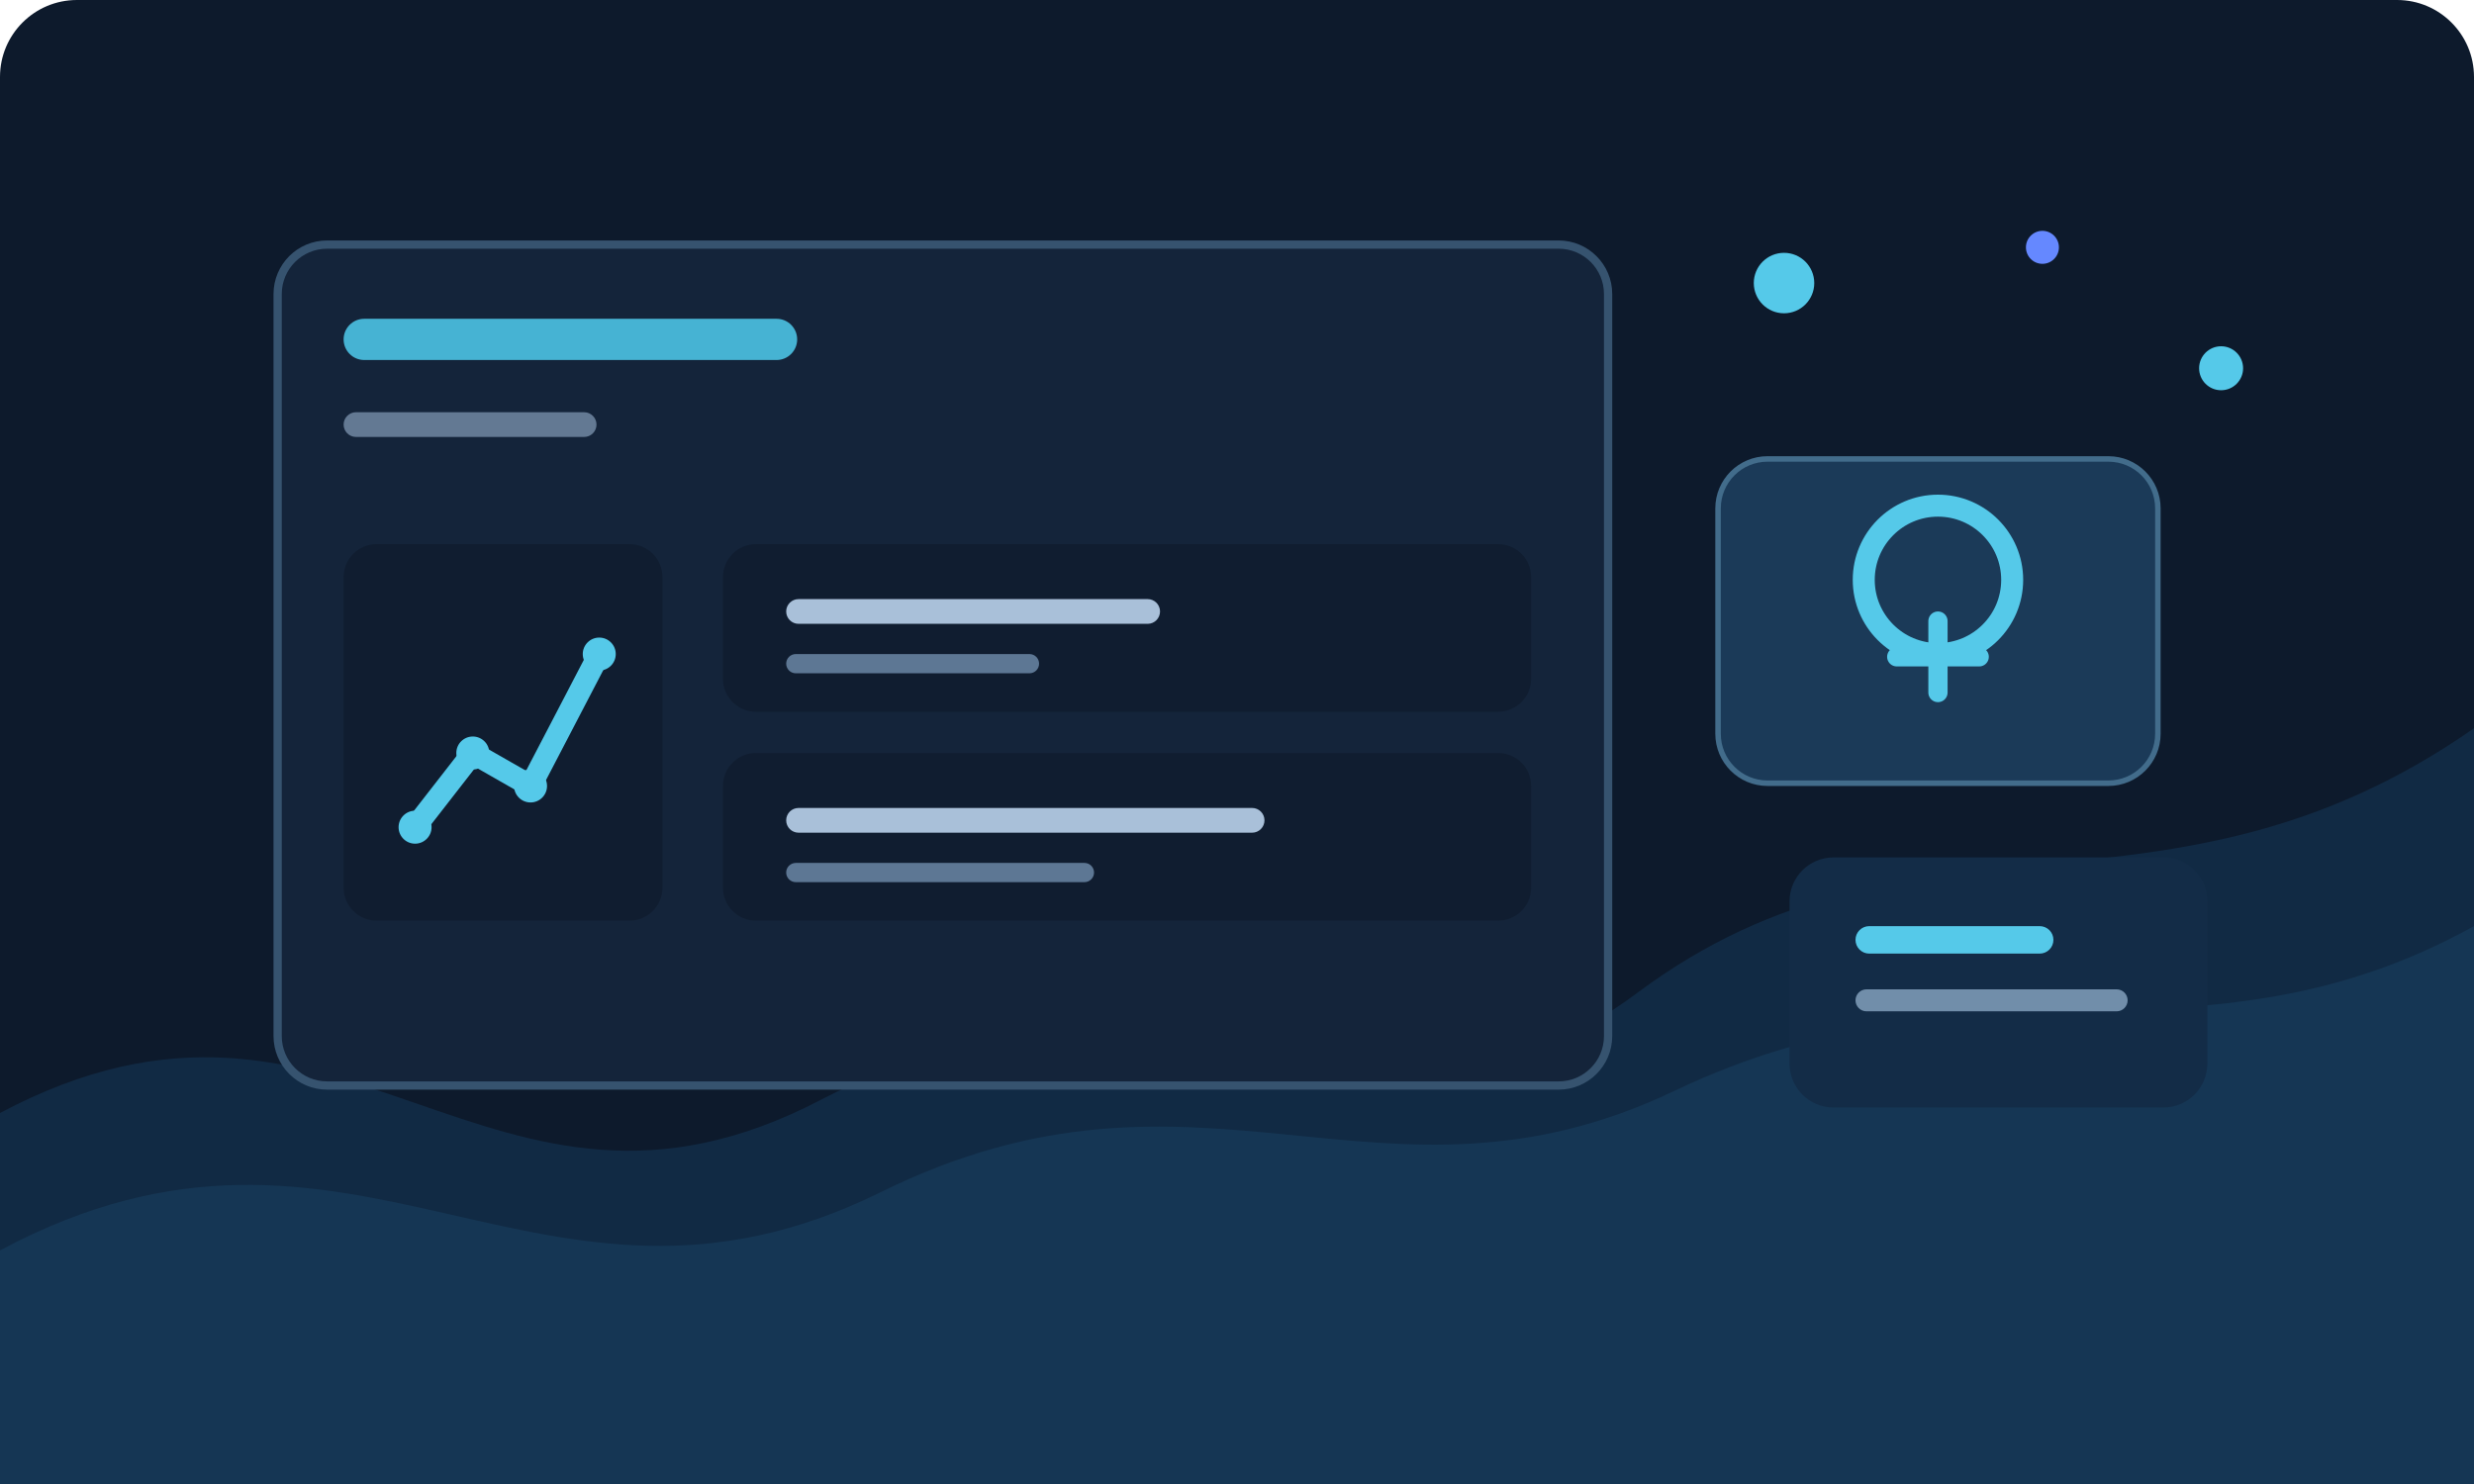
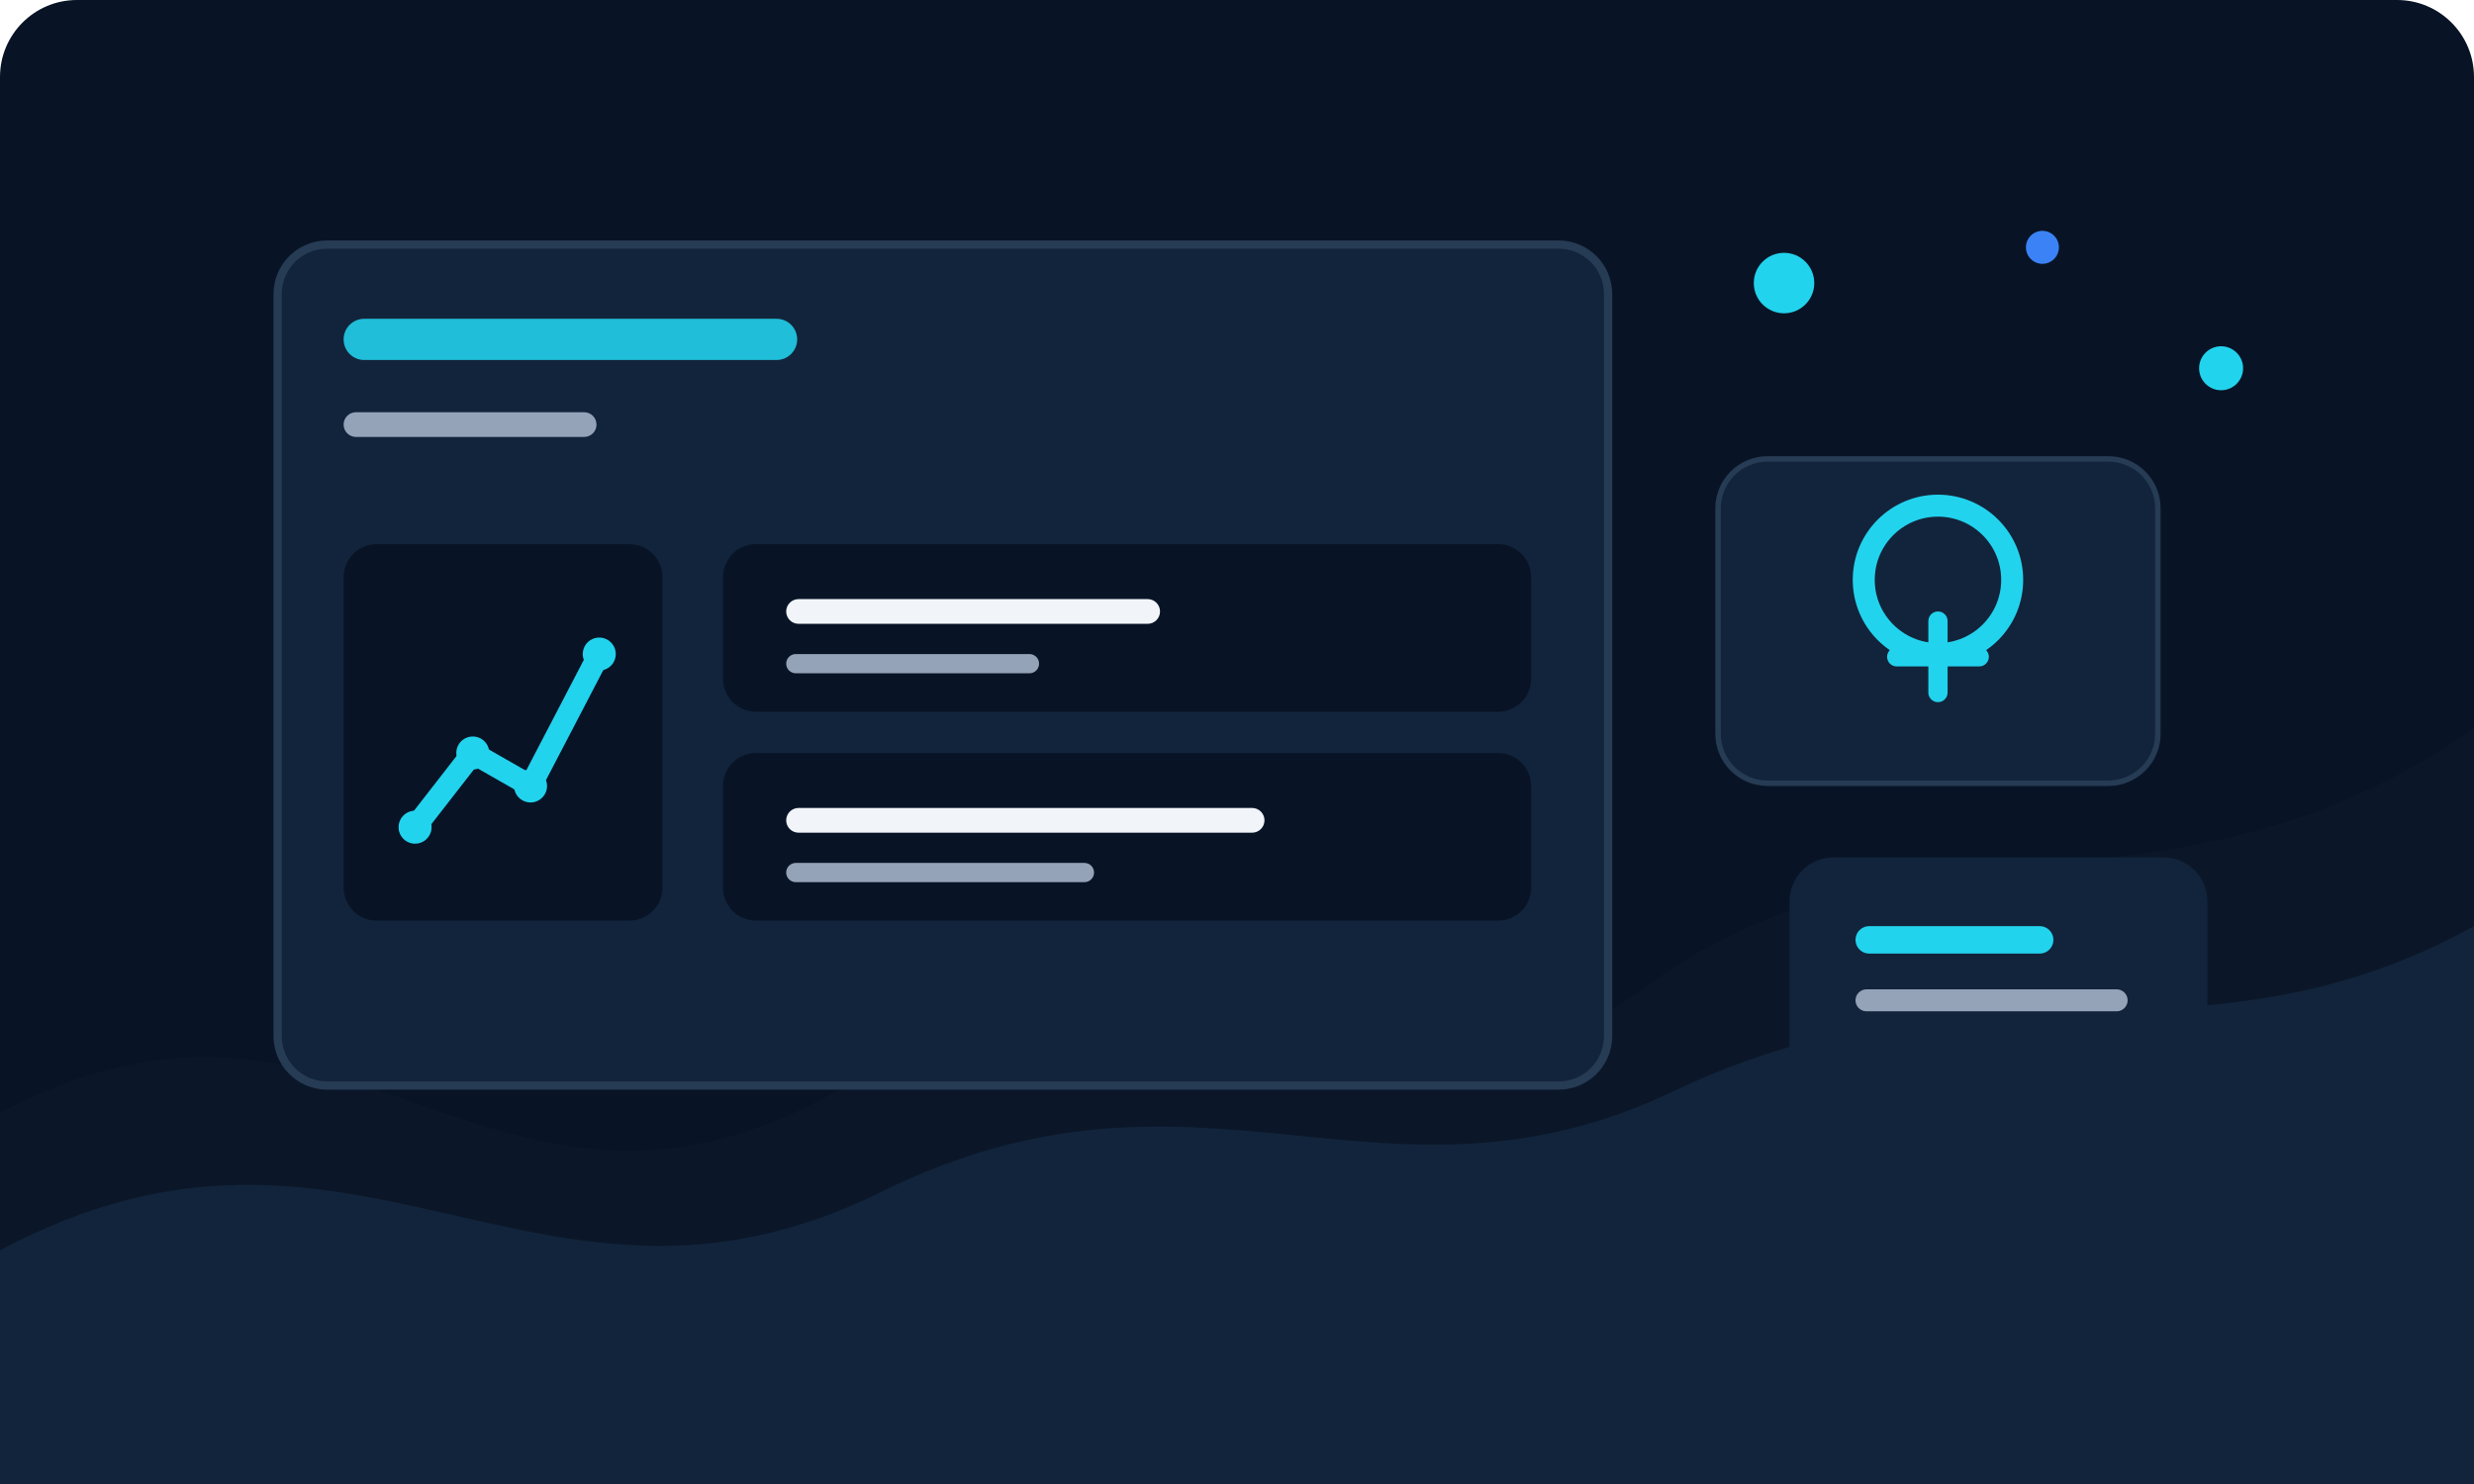
<svg xmlns="http://www.w3.org/2000/svg" width="900" height="540" viewBox="0 0 900 540" fill="none">
-   <rect width="900" height="540" rx="28" fill="#0D1A2C" />
-   <path d="M0 405C126 338 177 464 299 400C410 342 493 438 596 361C697 286 787 344 900 265V540H0V405Z" fill="#112A44" />
-   <path d="M0 455C129 386 196 495 320 434C437 376 502 448 609 397C720 344 799 393 900 337V540H0V455Z" fill="#153654" />
-   <rect x="101" y="89" width="484" height="306" rx="18" fill="#14243A" stroke="#36536F" stroke-width="3" />
-   <rect x="125" y="116" width="165" height="15" rx="7.5" fill="#4DC6E7" opacity=".88" />
-   <rect x="125" y="150" width="92" height="9" rx="4.5" fill="#637993" />
-   <rect x="125" y="198" width="116" height="137" rx="12" fill="#101D30" />
-   <path d="M151 301L172 274L193 286L218 238" stroke="#55C9E9" stroke-width="8" stroke-linecap="round" stroke-linejoin="round" />
-   <circle cx="151" cy="301" r="6" fill="#55C9E9" />
-   <circle cx="172" cy="274" r="6" fill="#55C9E9" />
-   <circle cx="193" cy="286" r="6" fill="#55C9E9" />
-   <circle cx="218" cy="238" r="6" fill="#55C9E9" />
-   <rect x="263" y="198" width="294" height="61" rx="12" fill="#101D30" />
-   <rect x="286" y="218" width="136" height="9" rx="4.5" fill="#A9C0D9" />
-   <rect x="286" y="238" width="92" height="7" rx="3.5" fill="#5D7794" />
-   <rect x="263" y="274" width="294" height="61" rx="12" fill="#101D30" />
-   <rect x="286" y="294" width="174" height="9" rx="4.5" fill="#A9C0D9" />
-   <rect x="286" y="314" width="112" height="7" rx="3.5" fill="#5D7794" />
-   <rect x="625" y="167" width="160" height="118" rx="18" fill="#1B3A58" stroke="#426C8B" stroke-width="2" />
-   <circle cx="705" cy="211" r="27" stroke="#55C9E9" stroke-width="8" />
-   <path d="M690 239H720M705 226V252" stroke="#55C9E9" stroke-width="7" stroke-linecap="round" />
-   <rect x="651" y="312" width="152" height="91" rx="16" fill="#132C47" />
-   <rect x="675" y="337" width="72" height="10" rx="5" fill="#55C9E9" />
-   <rect x="675" y="360" width="99" height="8" rx="4" fill="#718EAA" />
-   <circle cx="649" cy="103" r="11" fill="#55C9E9" />
-   <circle cx="743" cy="90" r="6" fill="#6588FF" />
-   <circle cx="808" cy="134" r="8" fill="#55C9E9" />
+   <rect width="900" height="540" rx="28" fill="#081426" />
+   <path d="M0 405C126 338 177 464 299 400C410 342 493 438 596 361C697 286 787 344 900 265V540H0V405Z" fill="#0B1729" />
+   <path d="M0 455C129 386 196 495 320 434C437 376 502 448 609 397C720 344 799 393 900 337V540H0V455Z" fill="#12243B" />
+   <rect x="101" y="89" width="484" height="306" rx="18" fill="#12243B" stroke="#263B54" stroke-width="3" />
+   <rect x="125" y="116" width="165" height="15" rx="7.5" fill="#22D3EE" opacity=".88" />
+   <rect x="125" y="150" width="92" height="9" rx="4.5" fill="#94A3B8" />
+   <rect x="125" y="198" width="116" height="137" rx="12" fill="#081426" />
+   <path d="M151 301L172 274L193 286L218 238" stroke="#22D3EE" stroke-width="8" stroke-linecap="round" stroke-linejoin="round" />
+   <circle cx="151" cy="301" r="6" fill="#22D3EE" />
+   <circle cx="172" cy="274" r="6" fill="#22D3EE" />
+   <circle cx="193" cy="286" r="6" fill="#22D3EE" />
+   <circle cx="218" cy="238" r="6" fill="#22D3EE" />
+   <rect x="263" y="198" width="294" height="61" rx="12" fill="#081426" />
+   <rect x="286" y="218" width="136" height="9" rx="4.5" fill="#F1F5F9" />
+   <rect x="286" y="238" width="92" height="7" rx="3.5" fill="#94A3B8" />
+   <rect x="263" y="274" width="294" height="61" rx="12" fill="#081426" />
+   <rect x="286" y="294" width="174" height="9" rx="4.5" fill="#F1F5F9" />
+   <rect x="286" y="314" width="112" height="7" rx="3.5" fill="#94A3B8" />
+   <rect x="625" y="167" width="160" height="118" rx="18" fill="#12243B" stroke="#263B54" stroke-width="2" />
+   <circle cx="705" cy="211" r="27" stroke="#22D3EE" stroke-width="8" />
+   <path d="M690 239H720M705 226V252" stroke="#22D3EE" stroke-width="7" stroke-linecap="round" />
+   <rect x="651" y="312" width="152" height="91" rx="16" fill="#12243B" />
+   <rect x="675" y="337" width="72" height="10" rx="5" fill="#22D3EE" />
+   <rect x="675" y="360" width="99" height="8" rx="4" fill="#94A3B8" />
+   <circle cx="649" cy="103" r="11" fill="#22D3EE" />
+   <circle cx="743" cy="90" r="6" fill="#3B82F6" />
+   <circle cx="808" cy="134" r="8" fill="#22D3EE" />
</svg>
